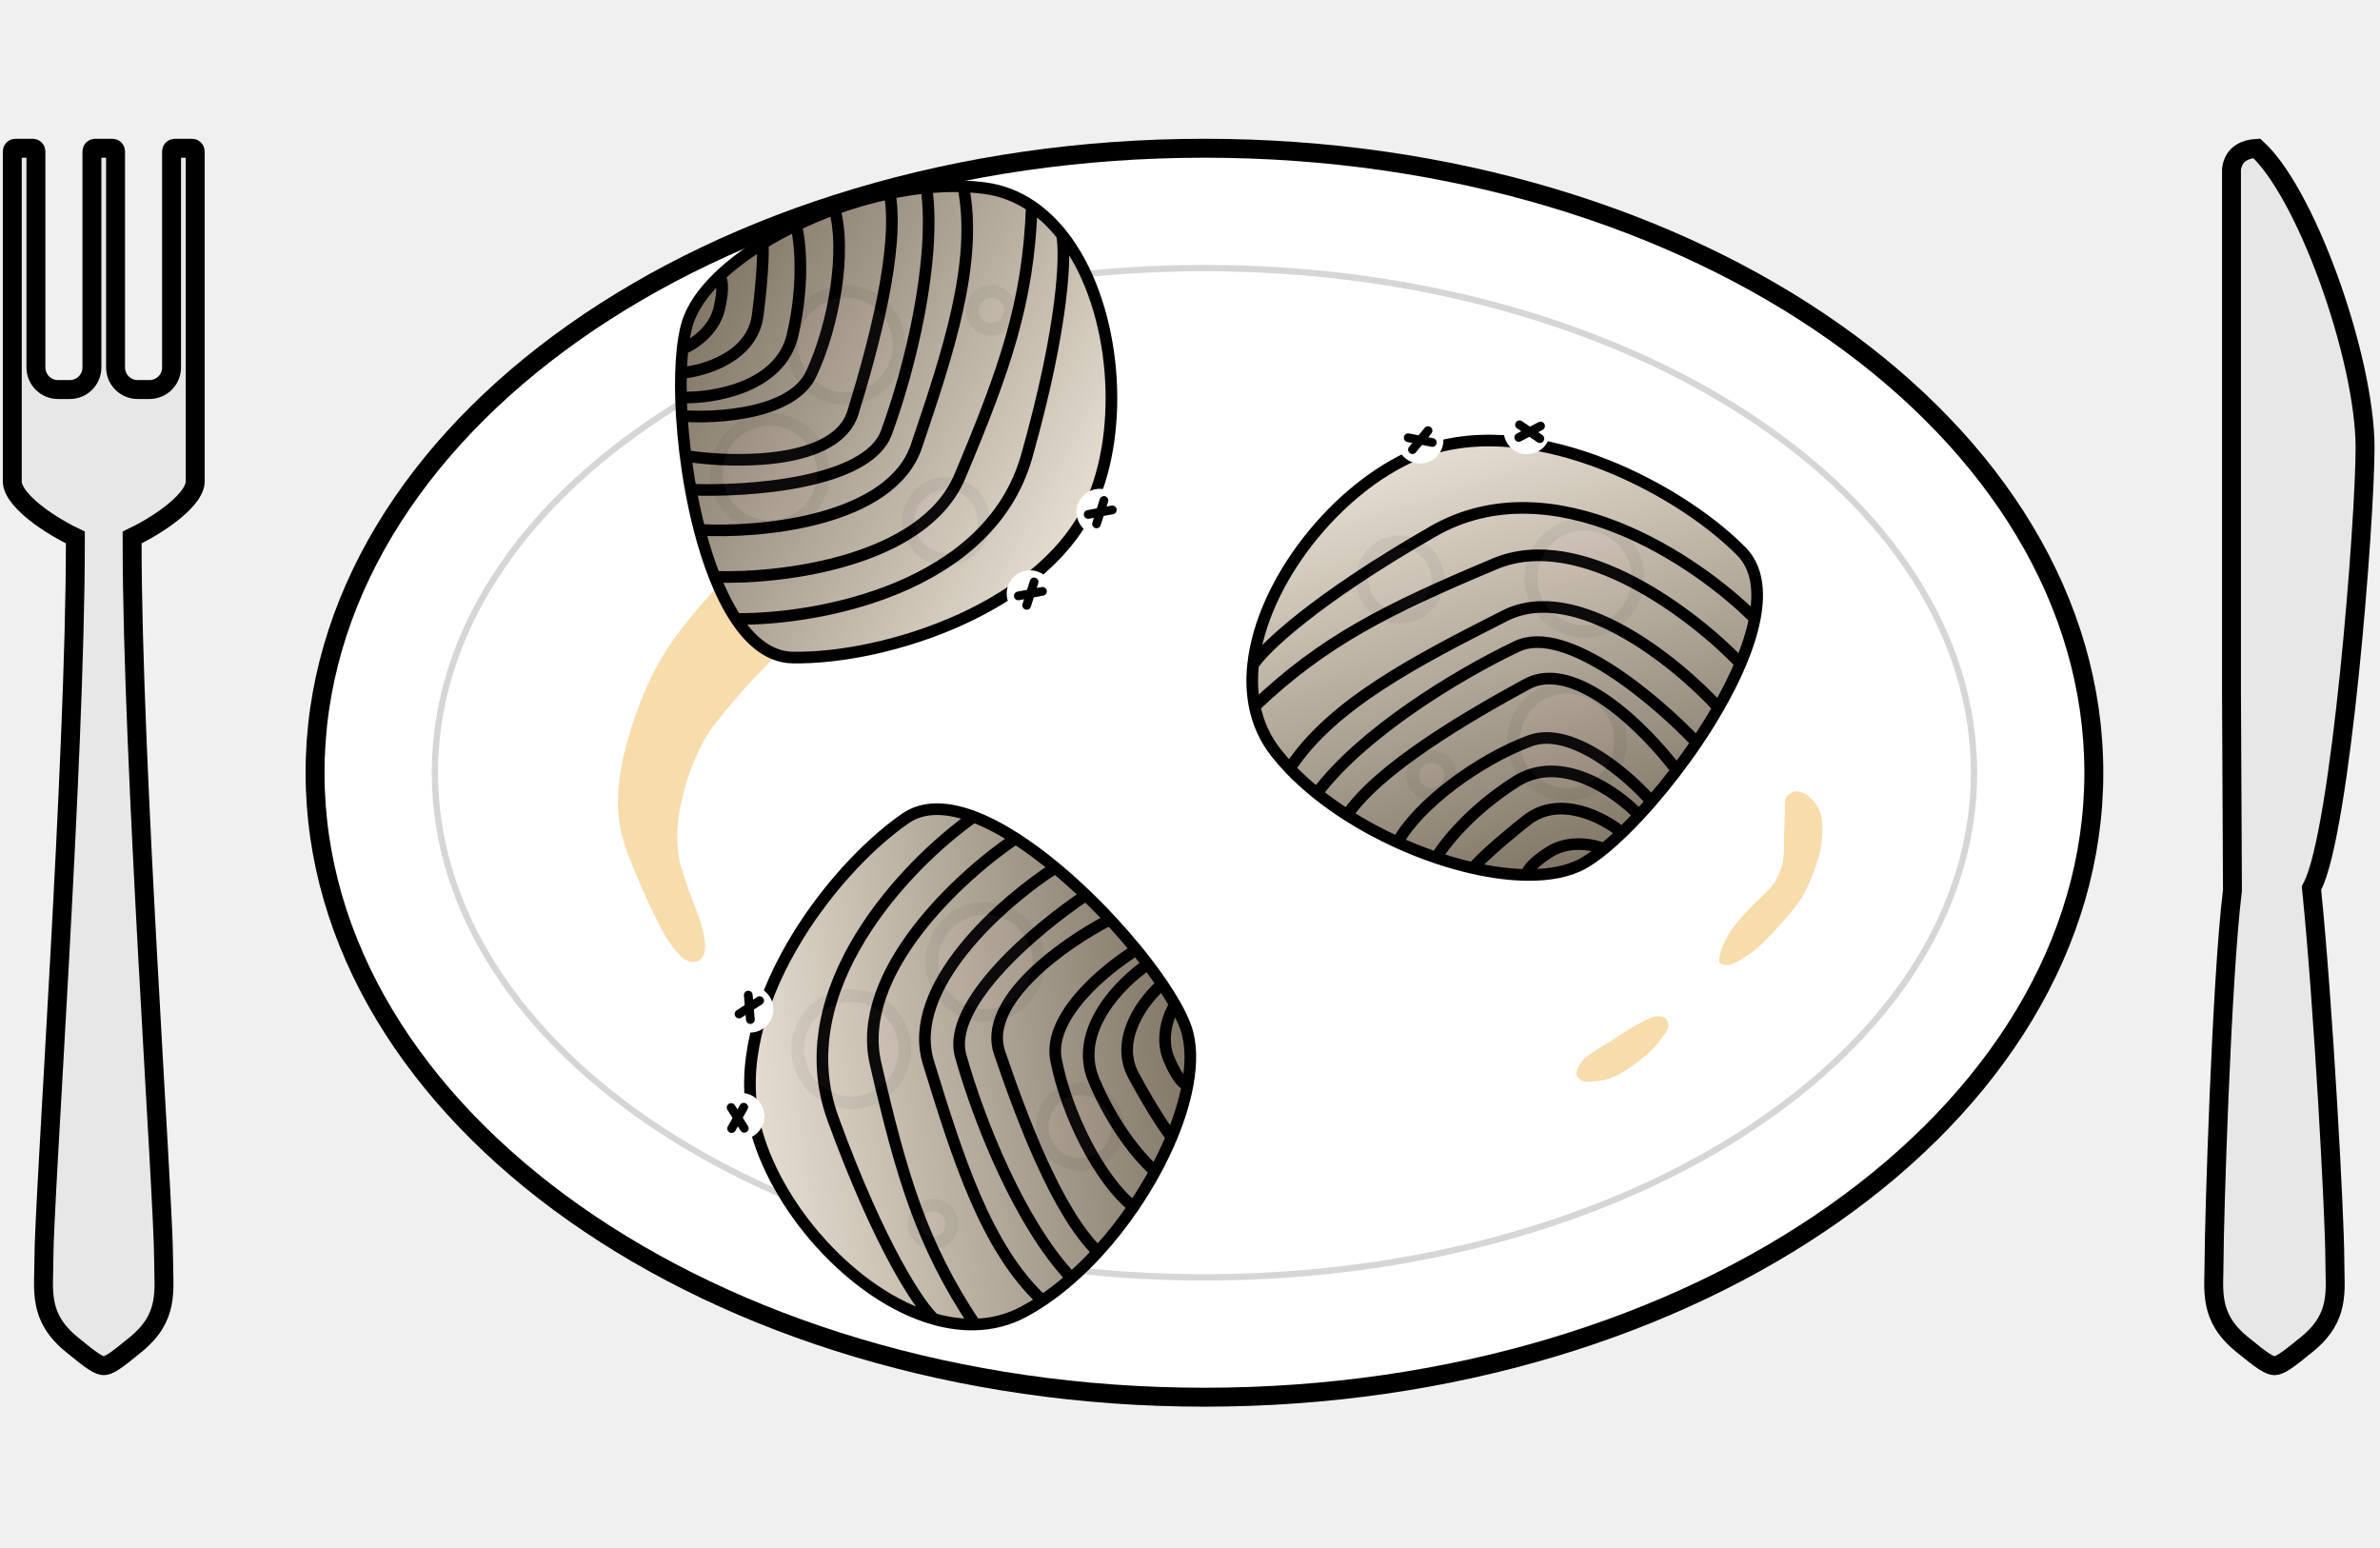
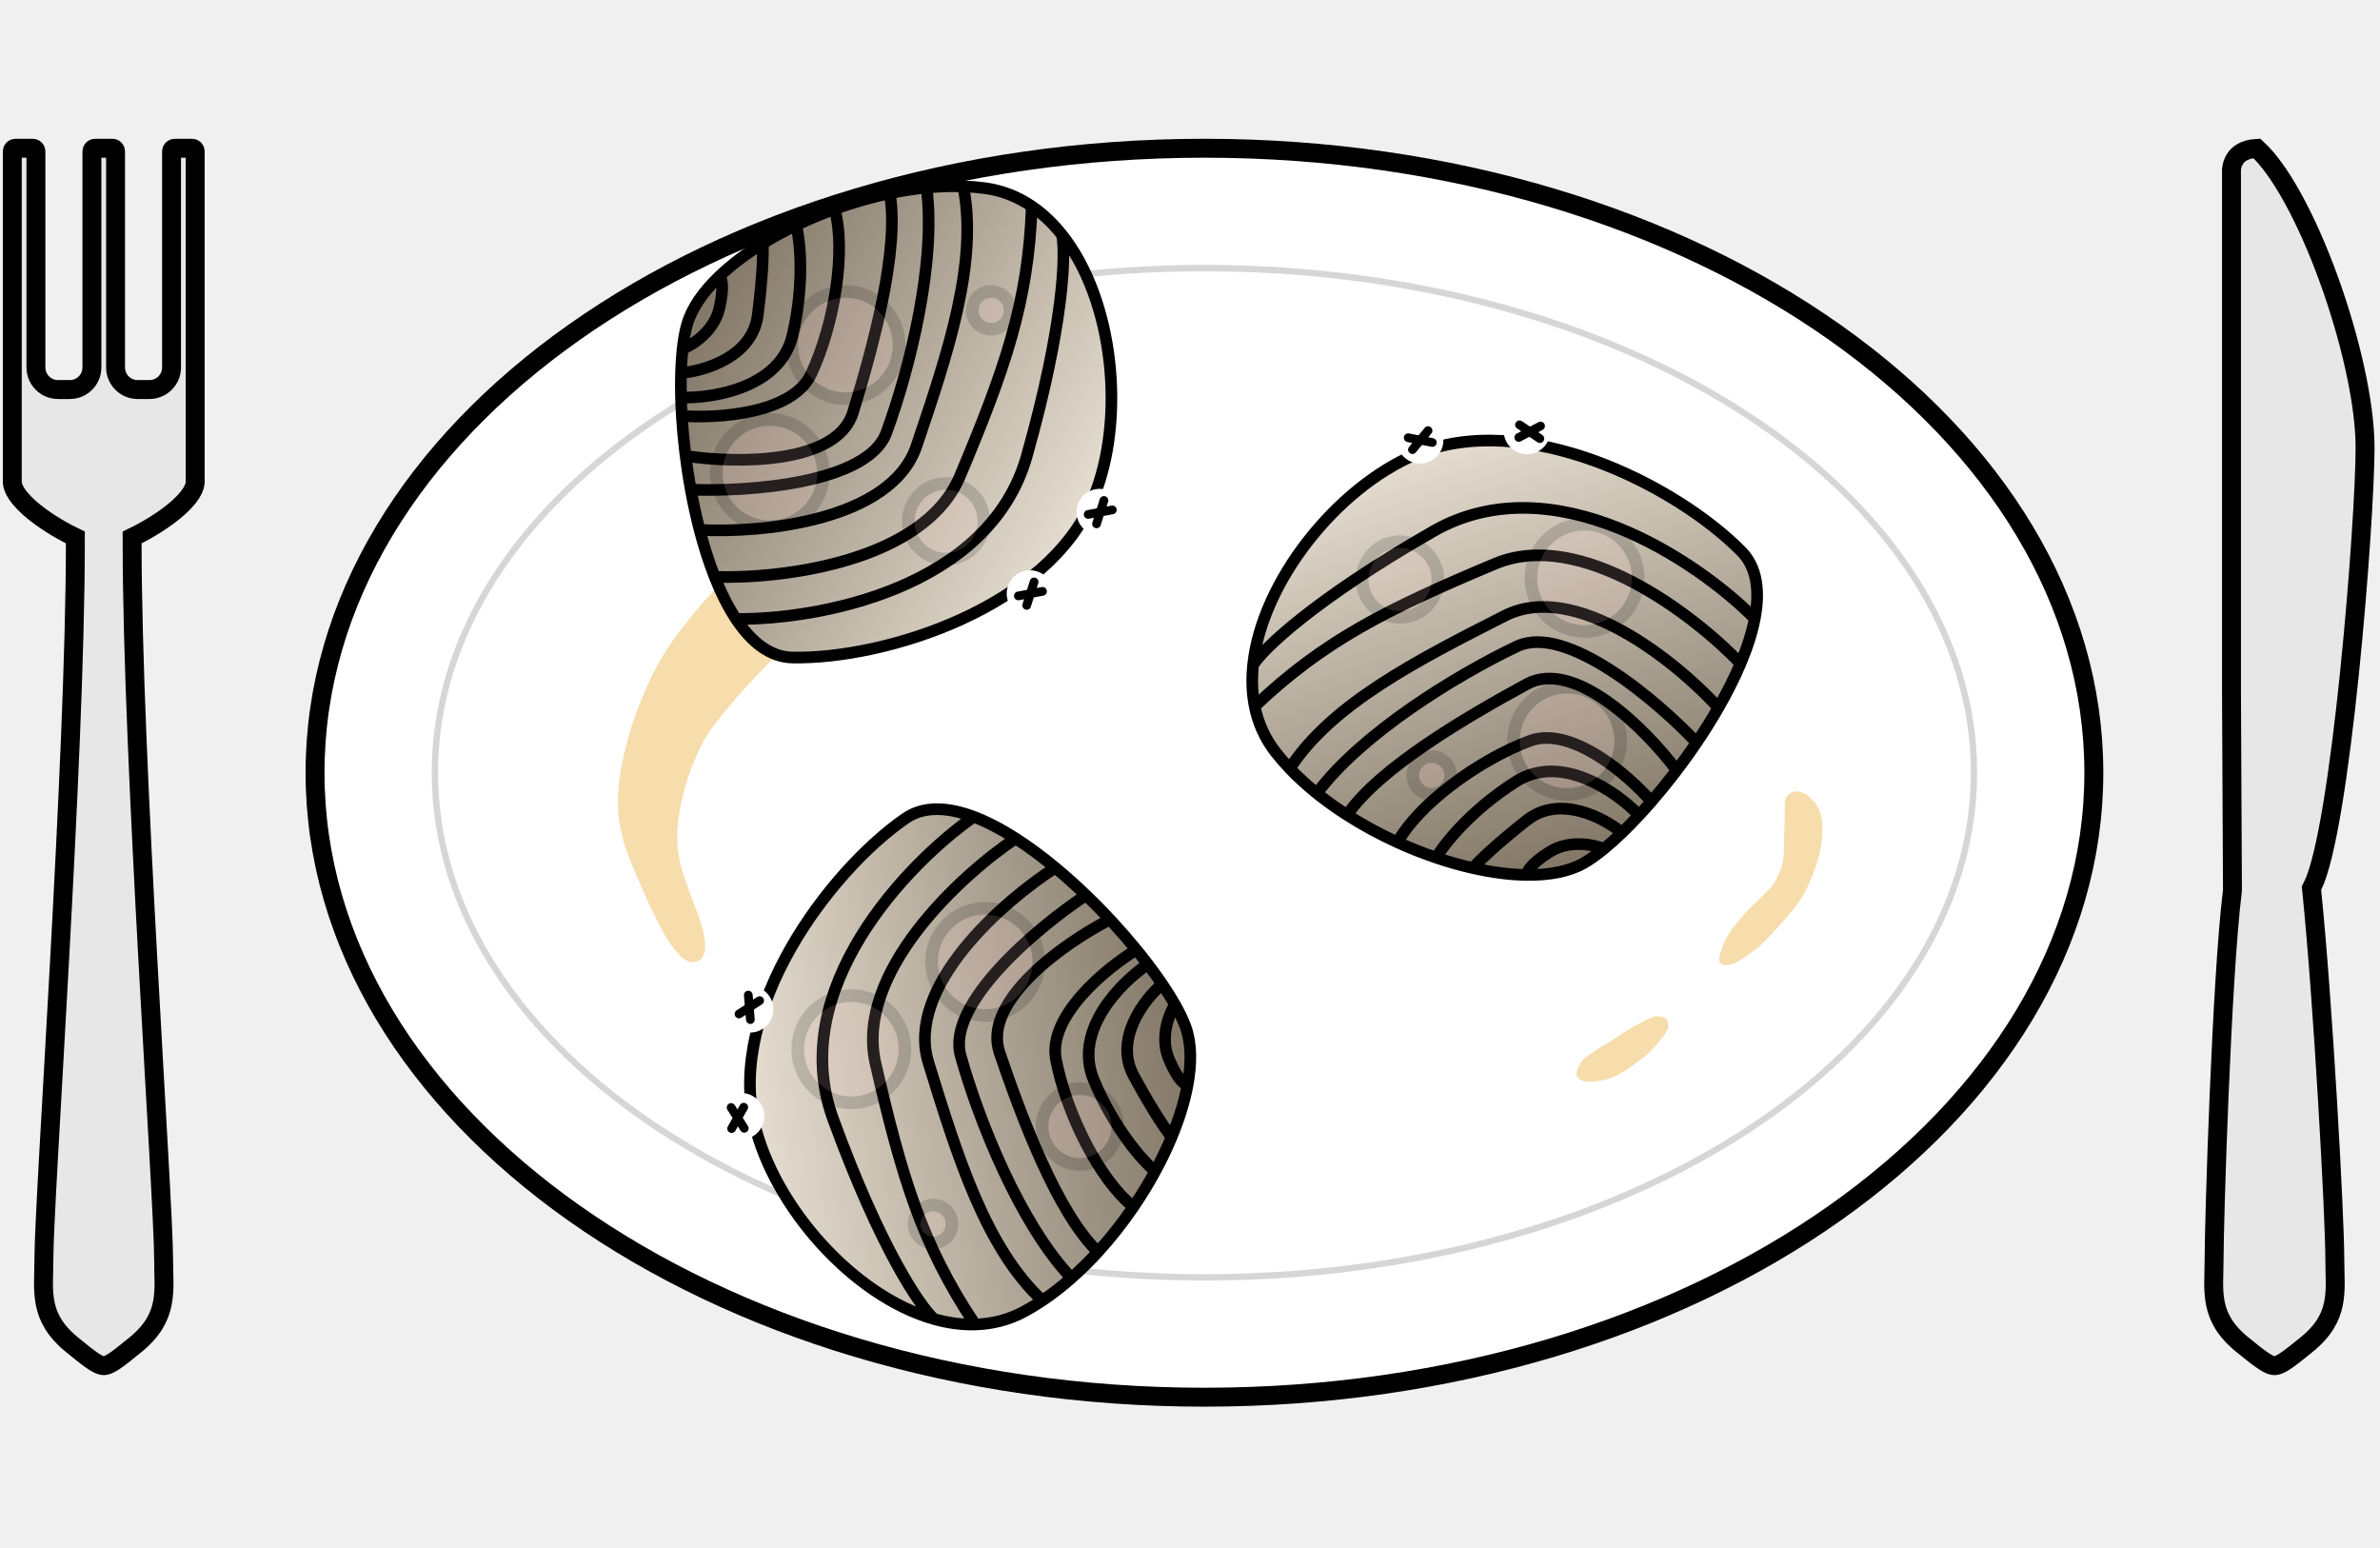
<svg xmlns="http://www.w3.org/2000/svg" width="409" height="266" viewBox="0 0 409 266" fill="none">
  <path d="M12.95 92.35L12.039 91.903L12.036 91.901C12.033 91.9 12.026 91.897 12.018 91.893C12 91.884 11.973 91.87 11.937 91.852C11.864 91.815 11.755 91.759 11.614 91.686C11.333 91.538 10.926 91.319 10.437 91.04C9.455 90.479 8.157 89.683 6.867 88.735C5.568 87.781 4.333 86.713 3.438 85.617C2.523 84.497 2.11 83.53 2.11 82.747V26.016C2.11 25.716 2.353 25.474 2.652 25.474H5.633C5.932 25.474 6.175 25.716 6.175 26.016V63.147C6.175 65.242 7.874 66.94 9.969 66.94H12.002C14.097 66.94 15.796 65.242 15.796 63.147V26.016C15.796 25.716 16.039 25.474 16.338 25.474H19.318C19.618 25.474 19.86 25.716 19.86 26.016V63.147C19.86 65.242 21.559 66.94 23.654 66.94H25.686C27.782 66.94 29.48 65.242 29.48 63.147V26.016C29.48 25.716 29.723 25.474 30.023 25.474H33.004C33.303 25.474 33.546 25.716 33.546 26.016V82.747C33.546 83.53 33.134 84.497 32.219 85.617C31.324 86.713 30.089 87.781 28.789 88.735C27.499 89.683 26.2 90.479 25.219 91.04C24.73 91.319 24.323 91.538 24.042 91.686C23.902 91.759 23.792 91.815 23.72 91.852C23.683 91.87 23.656 91.884 23.639 91.893C23.63 91.897 23.624 91.9 23.62 91.901L23.616 91.903L22.706 92.35V93.363C22.706 111.993 24.06 140.143 25.412 164.924C26.768 189.775 28.114 211.152 28.114 216.401C28.114 219.277 28.378 221.6 27.882 224.04C27.42 226.313 26.275 228.641 23.304 231.066C21.649 232.417 20.508 233.345 19.581 233.95C18.664 234.549 18.173 234.681 17.828 234.681C17.483 234.681 16.993 234.549 16.075 233.95C15.149 233.345 14.007 232.417 12.352 231.066C9.381 228.641 8.236 226.313 7.774 224.04C7.279 221.6 7.542 219.277 7.542 216.401C7.542 211.152 8.888 189.775 10.243 164.924C11.595 140.143 12.95 111.993 12.95 93.363V92.35Z" fill="#E7E7E7" stroke="black" stroke-width="3.252" />
  <path d="M206.982 25.474C249.342 25.474 287.622 37.585 315.269 57.084C342.921 76.586 359.823 103.375 359.823 132.787C359.823 162.199 342.921 188.988 315.269 208.49C287.622 227.989 249.342 240.101 206.982 240.101C164.623 240.101 126.343 227.989 98.695 208.49C71.043 188.988 54.141 162.199 54.141 132.787C54.141 103.375 71.043 76.586 98.695 57.084C126.343 37.585 164.623 25.474 206.982 25.474Z" fill="white" stroke="black" stroke-width="3.252" />
  <path d="M206.982 46.068C243.559 46.068 276.649 55.812 300.579 71.537C324.512 87.265 339.227 108.931 339.227 132.786C339.227 156.641 324.513 178.308 300.579 194.036C276.649 209.761 243.559 219.505 206.982 219.505C170.405 219.505 137.315 209.761 113.385 194.036C89.451 178.308 74.737 156.641 74.737 132.786C74.737 108.931 89.451 87.265 113.385 71.537C137.315 55.812 170.404 46.068 206.982 46.068Z" fill="white" stroke="#D6D6D6" stroke-width="1.084" />
  <path d="M160.139 81.852C163.081 81.298 166.255 80.952 167.417 80.952L172.837 80.952C174.714 80.952 176.089 81.298 177.173 81.84C178.733 82.62 180.283 83.284 180.967 85.092C181.746 87.157 181.371 89.893 180.425 91.596C179.518 93.228 179.238 93.603 177.453 94.951C174.965 96.829 170.942 99.012 166.378 100.021C160.108 101.407 156.211 101.432 153.867 101.894C145.921 103.461 143.499 105.349 141.943 106.23C139.593 107.56 135.929 109.996 132.73 113.276C127.663 118.469 126.067 120.418 124.435 122.456C123.226 123.965 121.838 125.544 120.756 127.646C119.607 129.879 117.965 133.428 116.958 138.47C115.928 143.627 116.49 147.055 117.076 149.047C117.554 150.673 118.393 153.171 119.258 155.335C120.461 158.346 122.33 163.484 120.213 165.036C119.969 165.215 118.988 165.423 118.638 165.307C117.012 164.765 117.012 164.223 115.928 163.139C115.235 162.446 113.213 159.376 110.064 152.02C107.541 146.128 105.598 142.007 106.347 134.788C106.709 131.301 107.892 125.396 111.195 117.936C112.774 114.367 114.566 111.381 117.123 108.043C119.68 104.704 122.904 101.121 125.316 98.715C127.728 96.308 129.281 95.114 132.949 92.978C136.617 90.843 142.179 87.751 145.713 86.118C150.511 83.902 154.429 82.925 160.139 81.852Z" fill="#F7DCAC" />
  <path d="M298.286 158.82C300.762 155.808 301.288 155.541 302.372 154.457L303.998 152.831C305.082 151.747 305.152 151.373 306.166 149.037C306.739 147.144 306.519 144.851 306.595 143.508C306.728 141.136 306.708 139.457 306.708 138.197C306.708 137.123 307.145 136.407 308.334 136.038C309.035 135.821 310.267 136.399 310.502 136.581C311.469 137.332 312.125 138.069 312.67 139.291C313.241 140.571 313.793 144.612 311.586 150.131C310.446 152.983 309.61 154.586 307.863 156.637C305.836 159.018 303.236 162.054 301.399 163.363C299.849 164.466 297.944 166.003 296.382 165.822C295.985 165.776 295.539 165.634 295.462 165.245C295.288 164.366 296.226 161.326 298.286 158.82Z" fill="#F7DCAC" />
  <path d="M272.679 181.584C275.837 179.318 276.001 179.508 276.898 178.856C277.146 178.676 278.524 177.772 279.323 177.276C279.636 177.082 280.15 176.688 281.234 176.146C281.934 175.796 282.267 175.556 282.935 175.277C283.559 175.016 284.195 174.498 285.352 174.681C285.844 174.759 286.257 174.91 286.44 175.23C286.654 175.604 286.758 176.377 286.654 176.688C286.446 177.312 285.943 177.834 285.528 178.424C284.849 179.39 283.963 180.479 282.714 181.469L282.704 181.477C281.2 182.67 279.159 184.288 277.077 185.128C275.862 185.618 275.183 185.689 274.694 185.748C273.624 185.877 272.614 186.032 271.959 185.748C271.776 185.668 270.979 185.172 270.937 184.818C270.834 183.965 271.216 183.367 271.552 182.841L271.556 182.835C272.021 182.108 272.047 182.038 272.679 181.584Z" fill="#F7DCAC" />
  <path d="M387.822 25.491C389.733 27.215 391.815 30.095 393.89 33.827C396.108 37.816 398.247 42.645 400.114 47.761C403.861 58.03 406.434 69.239 406.434 76.93C406.434 83.182 405.406 99.619 403.745 115.77C402.915 123.836 401.93 131.799 400.841 138.355C400.297 141.635 399.73 144.543 399.148 146.929C398.559 149.342 397.979 151.119 397.436 152.194L397.222 152.619L397.27 153.092C399.232 172.299 401.236 209.141 401.236 216.401C401.236 219.279 401.501 221.599 401.001 224.038C400.537 226.309 399.385 228.636 396.39 231.062C394.724 232.413 393.573 233.342 392.639 233.947C391.715 234.547 391.216 234.682 390.862 234.682C390.508 234.682 390.01 234.546 389.085 233.947C388.151 233.342 387.001 232.413 385.334 231.062C382.34 228.636 381.188 226.309 380.723 224.038C380.224 221.599 380.489 219.279 380.489 216.401C380.489 210.048 381.76 168.219 383.631 153.127L383.644 153.023L383.643 152.919L383.48 119.387V29.163C383.481 29.148 383.482 29.116 383.486 29.07C383.494 28.979 383.511 28.834 383.548 28.654C383.623 28.29 383.772 27.816 384.056 27.355C384.524 26.598 385.5 25.63 387.822 25.491Z" fill="#E7E7E7" stroke="black" stroke-width="3.252" />
  <path d="M129.651 193.086C124.989 173.361 142.362 149.825 155.575 140.653C158.71 138.477 162.824 138.654 167.335 140.356C169.655 141.231 172.081 142.511 174.532 144.081C176.804 145.537 179.098 147.243 181.351 149.109C183.146 150.596 184.915 152.185 186.626 153.83C189.778 156.86 192.732 160.081 195.29 163.211C195.975 164.049 196.632 164.88 197.256 165.7C198.145 166.866 198.969 168.009 199.716 169.111C200.551 170.344 201.291 171.527 201.92 172.637C202.743 174.09 203.374 175.419 203.781 176.574C204.733 179.28 204.779 182.673 204.09 186.421C203.569 189.252 202.63 192.286 201.345 195.381C200.533 197.335 199.585 199.313 198.516 201.28C197.395 203.344 196.143 205.395 194.781 207.393C192.931 210.106 190.878 212.72 188.676 215.13C187.219 216.726 185.696 218.232 184.123 219.619C182.505 221.047 180.834 222.349 179.126 223.492C178.084 224.189 177.029 224.828 175.964 225.4C173.299 226.83 170.471 227.525 167.576 227.604C165.241 227.668 162.863 227.333 160.491 226.66C146.643 222.735 133.021 207.34 129.651 193.086Z" fill="url(#paint0_linear_438_475)" />
  <path d="M167.335 140.356C162.824 138.654 158.71 138.477 155.575 140.653C142.362 149.825 124.989 173.361 129.651 193.086C133.021 207.34 146.643 222.735 160.491 226.66M167.335 140.356C155.891 148.382 135.036 170.002 143.162 192.272C151.289 214.542 158.101 224.477 160.491 226.66M167.335 140.356C169.655 141.231 172.081 142.511 174.532 144.081M160.491 226.66C162.863 227.333 165.241 227.668 167.576 227.604M174.532 144.081C165.009 150.474 146.863 167.157 150.458 182.749C154.952 202.24 158.444 213.958 167.576 227.604M174.532 144.081C176.804 145.537 179.098 147.243 181.351 149.109M167.576 227.604C170.471 227.525 173.299 226.83 175.964 225.4C177.029 224.828 178.084 224.189 179.126 223.492M181.351 149.109C172.414 154.843 155.54 169.567 159.548 182.589C164.557 198.866 169.433 214.467 179.126 223.492M181.351 149.109C183.146 150.596 184.915 152.185 186.626 153.83M179.126 223.492C180.834 222.349 182.505 221.047 184.123 219.619M186.626 153.83C178.4 159.288 162.576 172.45 165.089 181.435C168.23 192.666 175.338 210.38 184.123 219.619M186.626 153.83C189.778 156.86 192.732 160.081 195.29 163.211M184.123 219.619C185.696 218.232 187.219 216.726 188.676 215.13M190.493 158.145C182.993 162.014 168.749 171.976 171.77 180.88C175.546 192.009 181.677 208.369 188.676 215.13M188.676 215.13C190.878 212.72 192.931 210.106 194.781 207.393M195.29 163.211C190.093 166.382 180.052 174.591 181.469 182.055C183.239 191.386 188.999 202.812 194.781 207.393M195.29 163.211C195.975 164.049 196.632 164.88 197.256 165.7M194.781 207.393C196.143 205.395 197.395 203.344 198.516 201.28M197.256 165.7C192.676 168.765 184.403 177.027 187.949 185.552C191.495 194.077 196.471 199.589 198.516 201.28M197.256 165.7C198.145 166.866 198.969 168.009 199.716 169.111M198.516 201.28C199.585 199.313 200.533 197.335 201.345 195.381M199.716 169.111C196.653 171.722 191.387 178.527 194.82 184.86C198.253 191.192 200.6 194.513 201.345 195.381M199.716 169.111C200.551 170.344 201.291 171.527 201.92 172.637M201.345 195.381C202.63 192.286 203.569 189.252 204.09 186.421M201.92 172.637C202.743 174.09 203.374 175.419 203.781 176.574C204.733 179.28 204.779 182.673 204.09 186.421M201.92 172.637C200.92 174.187 199.306 178.216 200.852 181.931C202.398 185.647 203.655 186.473 204.09 186.421" stroke="black" stroke-width="2" />
  <circle cx="128.902" cy="173.439" r="4" transform="rotate(144.207 128.902 173.439)" fill="white" />
  <path d="M128.948 175.208L128.592 171" stroke="black" stroke-width="1.5" stroke-linecap="round" />
  <path d="M127 174.249L130.542 171.949" stroke="black" stroke-width="1.5" stroke-linecap="round" />
  <circle cx="127.356" cy="191.813" r="4" transform="rotate(144.207 127.356 191.813)" fill="white" />
  <path d="M127.898 193.89L125.642 190.32" stroke="black" stroke-width="1.5" stroke-linecap="round" />
  <path d="M125.728 193.937L127.81 190.263" stroke="black" stroke-width="1.5" stroke-linecap="round" />
-   <circle opacity="0.05" cx="146.298" cy="180.298" r="9.214" fill="#FFCDCD" stroke="black" stroke-width="2.168" />
-   <circle opacity="0.05" cx="185.588" cy="193.588" r="6.504" fill="#FFCDCD" stroke="black" stroke-width="2.168" />
-   <circle opacity="0.05" cx="169.298" cy="165.298" r="9.214" fill="#FFCDCD" stroke="black" stroke-width="2.168" />
-   <circle opacity="0.05" cx="160.336" cy="210.336" r="3.252" fill="#FFCDCD" stroke="black" stroke-width="2.168" />
+   <circle opacity="0.15" cx="146.298" cy="180.298" r="9.214" fill="#FFCDCD" stroke="black" stroke-width="2.168" />
+   <circle opacity="0.15" cx="185.588" cy="193.588" r="6.504" fill="#FFCDCD" stroke="black" stroke-width="2.168" />
+   <circle opacity="0.15" cx="169.298" cy="165.298" r="9.214" fill="#FFCDCD" stroke="black" stroke-width="2.168" />
+   <circle opacity="0.15" cx="160.336" cy="210.336" r="3.252" fill="#FFCDCD" stroke="black" stroke-width="2.168" />
  <path d="M243.181 78.136C261.824 70.185 287.974 83.299 299.261 94.76C301.938 97.478 302.464 101.562 301.555 106.296C301.087 108.732 300.239 111.34 299.108 114.023C298.06 116.51 296.77 119.061 295.314 121.599C294.154 123.62 292.89 125.634 291.56 127.6C289.11 131.221 286.439 134.681 283.79 137.734C283.081 138.551 282.373 139.34 281.672 140.095C280.674 141.169 279.688 142.175 278.73 143.099C277.657 144.132 276.617 145.063 275.63 145.871C274.338 146.929 273.136 147.778 272.066 148.375C269.562 149.773 266.227 150.396 262.416 150.355C259.538 150.324 256.388 149.914 253.119 149.174C251.056 148.708 248.945 148.109 246.826 147.391C244.601 146.638 242.366 145.753 240.166 144.751C237.177 143.389 234.253 141.811 231.503 140.051C229.683 138.887 227.939 137.642 226.305 136.329C224.622 134.977 223.055 133.552 221.638 132.064C220.773 131.156 219.964 130.224 219.22 129.272C217.357 126.89 216.191 124.221 215.62 121.381C215.159 119.092 215.085 116.691 215.344 114.239C216.855 99.926 229.708 83.882 243.181 78.136Z" fill="url(#paint1_linear_438_475)" />
  <path d="M301.555 106.296C302.464 101.562 301.938 97.478 299.261 94.76C287.974 83.299 261.824 70.185 243.181 78.136C229.708 83.882 216.855 99.926 215.344 114.239M301.555 106.296C291.698 96.386 266.845 79.514 246.282 91.312C225.72 103.109 217.089 111.512 215.344 114.239M301.555 106.296C301.087 108.732 300.239 111.34 299.108 114.023M215.344 114.239C215.085 116.691 215.159 119.092 215.62 121.381M299.108 114.023C291.189 105.727 271.661 90.685 256.908 96.881C238.466 104.626 227.513 110.061 215.62 121.381M299.108 114.023C298.06 116.51 296.77 119.061 295.314 121.598M215.62 121.381C216.191 124.221 217.357 126.89 219.22 129.272C219.964 130.224 220.773 131.156 221.638 132.064M295.314 121.598C288.143 113.767 270.763 99.645 258.613 105.81C243.425 113.517 228.882 120.976 221.638 132.064M295.314 121.598C294.154 123.62 292.89 125.634 291.56 127.6M221.638 132.064C223.055 133.552 224.622 134.977 226.305 136.329M291.56 127.6C284.782 120.422 269.119 107.069 260.693 111.074C250.16 116.081 233.914 126.099 226.305 136.329M291.56 127.6C289.11 131.221 286.439 134.681 283.79 137.734M226.305 136.329C227.939 137.642 229.683 138.887 231.503 140.051M287.966 132.145C282.877 125.413 270.636 113.071 262.376 117.563C252.052 123.178 236.974 132.004 231.503 140.051M231.503 140.051C234.253 141.811 237.177 143.389 240.166 144.751M283.79 137.734C279.781 133.152 269.983 124.655 262.868 127.321C253.976 130.653 243.697 138.274 240.166 144.751M283.79 137.734C283.081 138.551 282.373 139.34 281.672 140.095M240.166 144.751C242.366 145.753 244.601 146.638 246.826 147.391M281.672 140.095C277.872 136.103 268.323 129.357 260.526 134.301C252.729 139.246 248.144 145.088 246.826 147.391M281.672 140.095C280.674 141.169 279.688 142.175 278.73 143.099M246.826 147.391C248.945 148.109 251.056 148.708 253.119 149.174M278.73 143.099C275.636 140.525 268.034 136.494 262.377 140.955C256.721 145.415 253.849 148.293 253.119 149.174M278.73 143.099C277.657 144.132 276.617 145.063 275.63 145.871M253.119 149.174C256.388 149.914 259.538 150.324 262.416 150.355M275.63 145.871C274.338 146.929 273.136 147.778 272.066 148.375C269.562 149.773 266.227 150.396 262.416 150.355M275.63 145.871C273.932 145.149 269.688 144.244 266.289 146.4C262.891 148.556 262.291 149.935 262.416 150.355" stroke="black" stroke-width="2" />
  <circle cx="262.414" cy="74.054" r="4" transform="rotate(-135.59 262.414 74.0544)" fill="white" />
  <path d="M261 75.168L264.74 73.207" stroke="black" stroke-width="1.5" stroke-linecap="round" />
  <path d="M261.128 73L264.622 75.372" stroke="black" stroke-width="1.5" stroke-linecap="round" />
  <circle cx="244.045" cy="75.658" r="4" transform="rotate(-135.59 244.045 75.6579)" fill="white" />
  <path d="M242.73 77.267L245.406 74" stroke="black" stroke-width="1.5" stroke-linecap="round" />
  <path d="M242 75.222L246.143 76.04" stroke="black" stroke-width="1.5" stroke-linecap="round" />
-   <circle opacity="0.05" cx="269.298" cy="127.298" r="9.214" fill="#FFCDCD" stroke="black" stroke-width="2.168" />
-   <circle opacity="0.05" cx="246.04" cy="133.253" r="3.252" fill="#FFCDCD" stroke="black" stroke-width="2.168" />
-   <circle opacity="0.05" cx="240.588" cy="99.588" r="6.504" fill="#FFCDCD" stroke="black" stroke-width="2.168" />
-   <circle opacity="0.05" cx="272.298" cy="99.298" r="9.214" fill="#FFCDCD" stroke="black" stroke-width="2.168" />
+   <circle opacity="0.15" cx="269.298" cy="127.298" r="9.214" fill="#FFCDCD" stroke="black" stroke-width="2.168" />
+   <circle opacity="0.15" cx="246.04" cy="133.253" r="3.252" fill="#FFCDCD" stroke="black" stroke-width="2.168" />
+   <circle opacity="0.15" cx="240.588" cy="99.588" r="6.504" fill="#FFCDCD" stroke="black" stroke-width="2.168" />
+   <circle opacity="0.15" cx="272.298" cy="99.298" r="9.214" fill="#FFCDCD" stroke="black" stroke-width="2.168" />
  <path d="M187.883 85.625C180.129 104.351 152.272 113.282 136.189 112.993C132.374 112.925 129.14 110.376 126.477 106.357C125.107 104.29 123.888 101.833 122.818 99.126C121.826 96.616 120.963 93.89 120.227 91.059C119.641 88.803 119.135 86.48 118.709 84.145C117.925 79.844 117.413 75.503 117.168 71.469C117.103 70.388 117.056 69.33 117.029 68.3C116.99 66.834 116.99 65.425 117.029 64.095C117.072 62.606 117.164 61.213 117.303 59.945C117.486 58.285 117.75 56.838 118.097 55.663C118.907 52.911 120.854 50.133 123.605 47.495C125.683 45.503 128.22 43.592 131.072 41.833C132.873 40.722 134.799 39.673 136.816 38.702C138.932 37.684 141.148 36.752 143.421 35.928C146.509 34.81 149.703 33.89 152.898 33.223C155.014 32.781 157.13 32.45 159.216 32.244C161.364 32.033 163.481 31.954 165.534 32.026C166.788 32.069 168.018 32.169 169.216 32.328C172.214 32.726 174.914 33.816 177.309 35.445C179.24 36.759 180.973 38.422 182.504 40.355C191.441 51.637 193.487 72.092 187.883 85.625Z" fill="url(#paint2_linear_438_475)" />
  <path d="M126.477 106.357C129.14 110.376 132.374 112.925 136.189 112.993C152.272 113.282 180.129 104.351 187.883 85.625C193.487 72.092 191.441 51.637 182.504 40.355M126.477 106.357C140.454 106.539 170.015 101.2 176.448 78.383C182.881 55.566 183.166 43.524 182.504 40.355M126.477 106.357C125.107 104.29 123.888 101.833 122.818 99.126M182.504 40.355C180.973 38.422 179.24 36.759 177.309 35.445M122.818 99.126C134.281 99.51 158.757 96.59 164.96 81.84C172.714 63.402 176.735 51.855 177.309 35.445M122.818 99.126C121.826 96.616 120.963 93.89 120.227 91.059M177.309 35.445C174.914 33.816 172.214 32.726 169.216 32.328C168.018 32.169 166.788 32.069 165.534 32.026M120.227 91.059C130.83 91.635 153.128 89.561 157.493 76.654C162.95 60.521 168.119 45.016 165.534 32.026M120.227 91.059C119.641 88.803 119.135 86.48 118.709 84.145M165.534 32.026C163.481 31.954 161.364 32.033 159.216 32.244M118.709 84.145C128.574 84.529 149.107 83.108 152.324 74.35C156.345 63.402 160.94 44.877 159.216 32.244M118.709 84.145C117.925 79.844 117.413 75.503 117.168 71.469M159.216 32.244C157.13 32.45 155.014 32.781 152.898 33.223M118.097 78.383C126.442 79.631 143.823 79.881 146.58 70.892C150.026 59.657 154.621 42.801 152.898 33.223M152.898 33.223C149.703 33.89 146.509 34.81 143.421 35.928M117.168 71.469C123.239 71.936 136.184 71.149 139.401 64.266C143.421 55.663 145.431 43.026 143.421 35.928M117.168 71.469C117.103 70.388 117.056 69.33 117.029 68.3M143.421 35.928C141.148 36.752 138.932 37.684 136.816 38.702M117.029 68.3C122.537 68.492 134.08 66.629 136.189 57.64C138.299 48.652 137.486 41.27 136.816 38.702M117.029 68.3C116.99 66.834 116.99 65.425 117.029 64.095M136.816 38.702C134.799 39.673 132.873 40.722 131.072 41.833M117.029 64.095C121.04 63.768 129.292 61.328 130.211 54.183C131.13 47.038 131.168 42.973 131.072 41.833M117.029 64.095C117.072 62.606 117.164 61.213 117.303 59.945M131.072 41.833C128.22 43.592 125.683 45.503 123.605 47.495M117.303 59.945C117.486 58.285 117.75 56.838 118.097 55.663C118.907 52.911 120.854 50.133 123.605 47.495M117.303 59.945C119.021 59.273 122.686 56.949 123.605 53.031C124.524 49.113 123.988 47.708 123.605 47.495" stroke="black" stroke-width="2" />
  <circle cx="177" cy="102" r="4" fill="white" />
  <path d="M176.437 104.027L177.708 100" stroke="black" stroke-width="1.5" stroke-linecap="round" />
  <path d="M175 102.4L179.151 101.621" stroke="black" stroke-width="1.5" stroke-linecap="round" />
  <circle cx="189" cy="88" r="4" fill="white" />
  <path d="M188.437 90.027L189.708 86" stroke="black" stroke-width="1.5" stroke-linecap="round" />
  <path d="M187 88.4L191.151 87.621" stroke="black" stroke-width="1.5" stroke-linecap="round" />
-   <circle opacity="0.05" cx="170.336" cy="53.336" r="3.252" fill="#FFCDCD" stroke="black" stroke-width="2.168" />
-   <circle opacity="0.05" cx="145.298" cy="59.298" r="9.214" fill="#FFCDCD" stroke="black" stroke-width="2.168" />
-   <circle opacity="0.05" cx="132.298" cy="81.298" r="9.214" fill="#FFCDCD" stroke="black" stroke-width="2.168" />
-   <circle opacity="0.05" cx="162.588" cy="89.588" r="6.504" fill="#FFCDCD" stroke="black" stroke-width="2.168" />
+   <circle opacity="0.15" cx="170.336" cy="53.336" r="3.252" fill="#FFCDCD" stroke="black" stroke-width="2.168" />
+   <circle opacity="0.15" cx="145.298" cy="59.298" r="9.214" fill="#FFCDCD" stroke="black" stroke-width="2.168" />
+   <circle opacity="0.15" cx="132.298" cy="81.298" r="9.214" fill="#FFCDCD" stroke="black" stroke-width="2.168" />
+   <circle opacity="0.15" cx="162.588" cy="89.588" r="6.504" fill="#FFCDCD" stroke="black" stroke-width="2.168" />
  <defs>
    <linearGradient id="paint0_linear_438_475" x1="204.034" y1="177.506" x2="127.454" y2="187.836" gradientUnits="userSpaceOnUse">
      <stop stop-color="#827767" />
      <stop offset="1" stop-color="#E7DFD2" />
    </linearGradient>
    <linearGradient id="paint1_linear_438_475" x1="271.192" y1="148.783" x2="247.981" y2="75.078" gradientUnits="userSpaceOnUse">
      <stop stop-color="#827767" />
      <stop offset="1" stop-color="#E7DFD2" />
    </linearGradient>
    <linearGradient id="paint2_linear_438_475" x1="118.436" y1="54.759" x2="186.595" y2="91.168" gradientUnits="userSpaceOnUse">
      <stop stop-color="#827767" />
      <stop offset="1" stop-color="#E7DFD2" />
    </linearGradient>
  </defs>
</svg>
